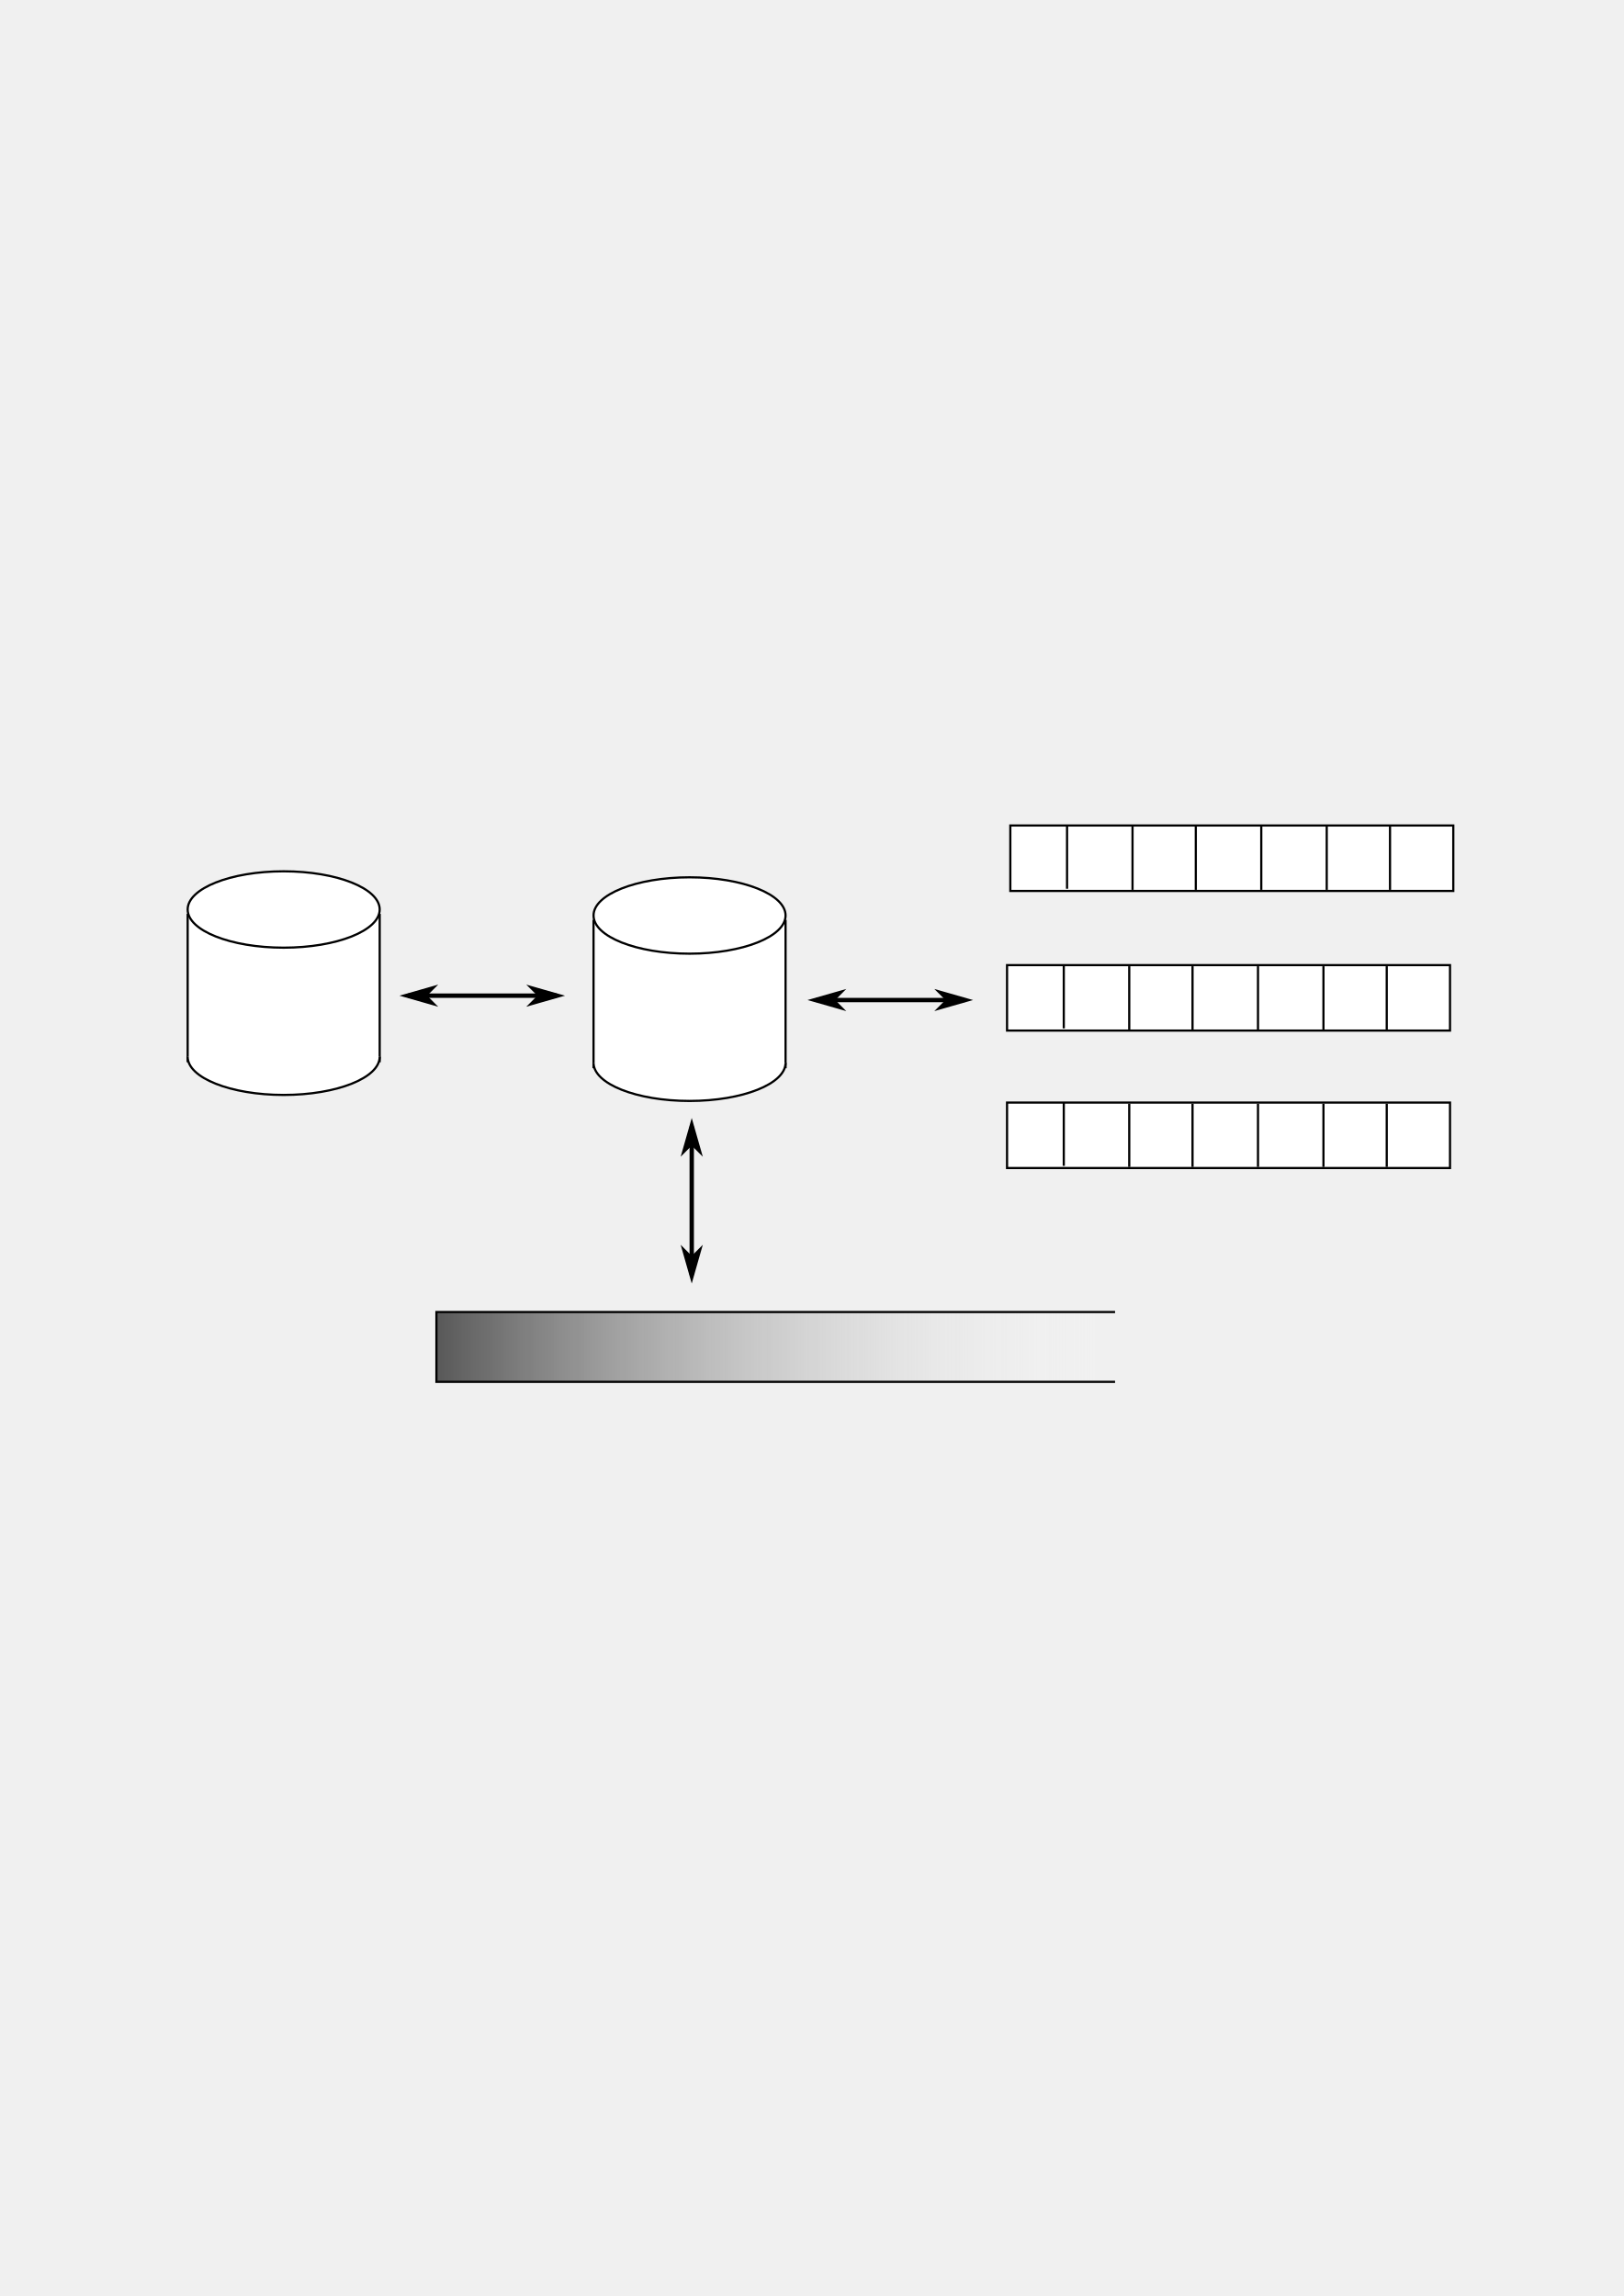
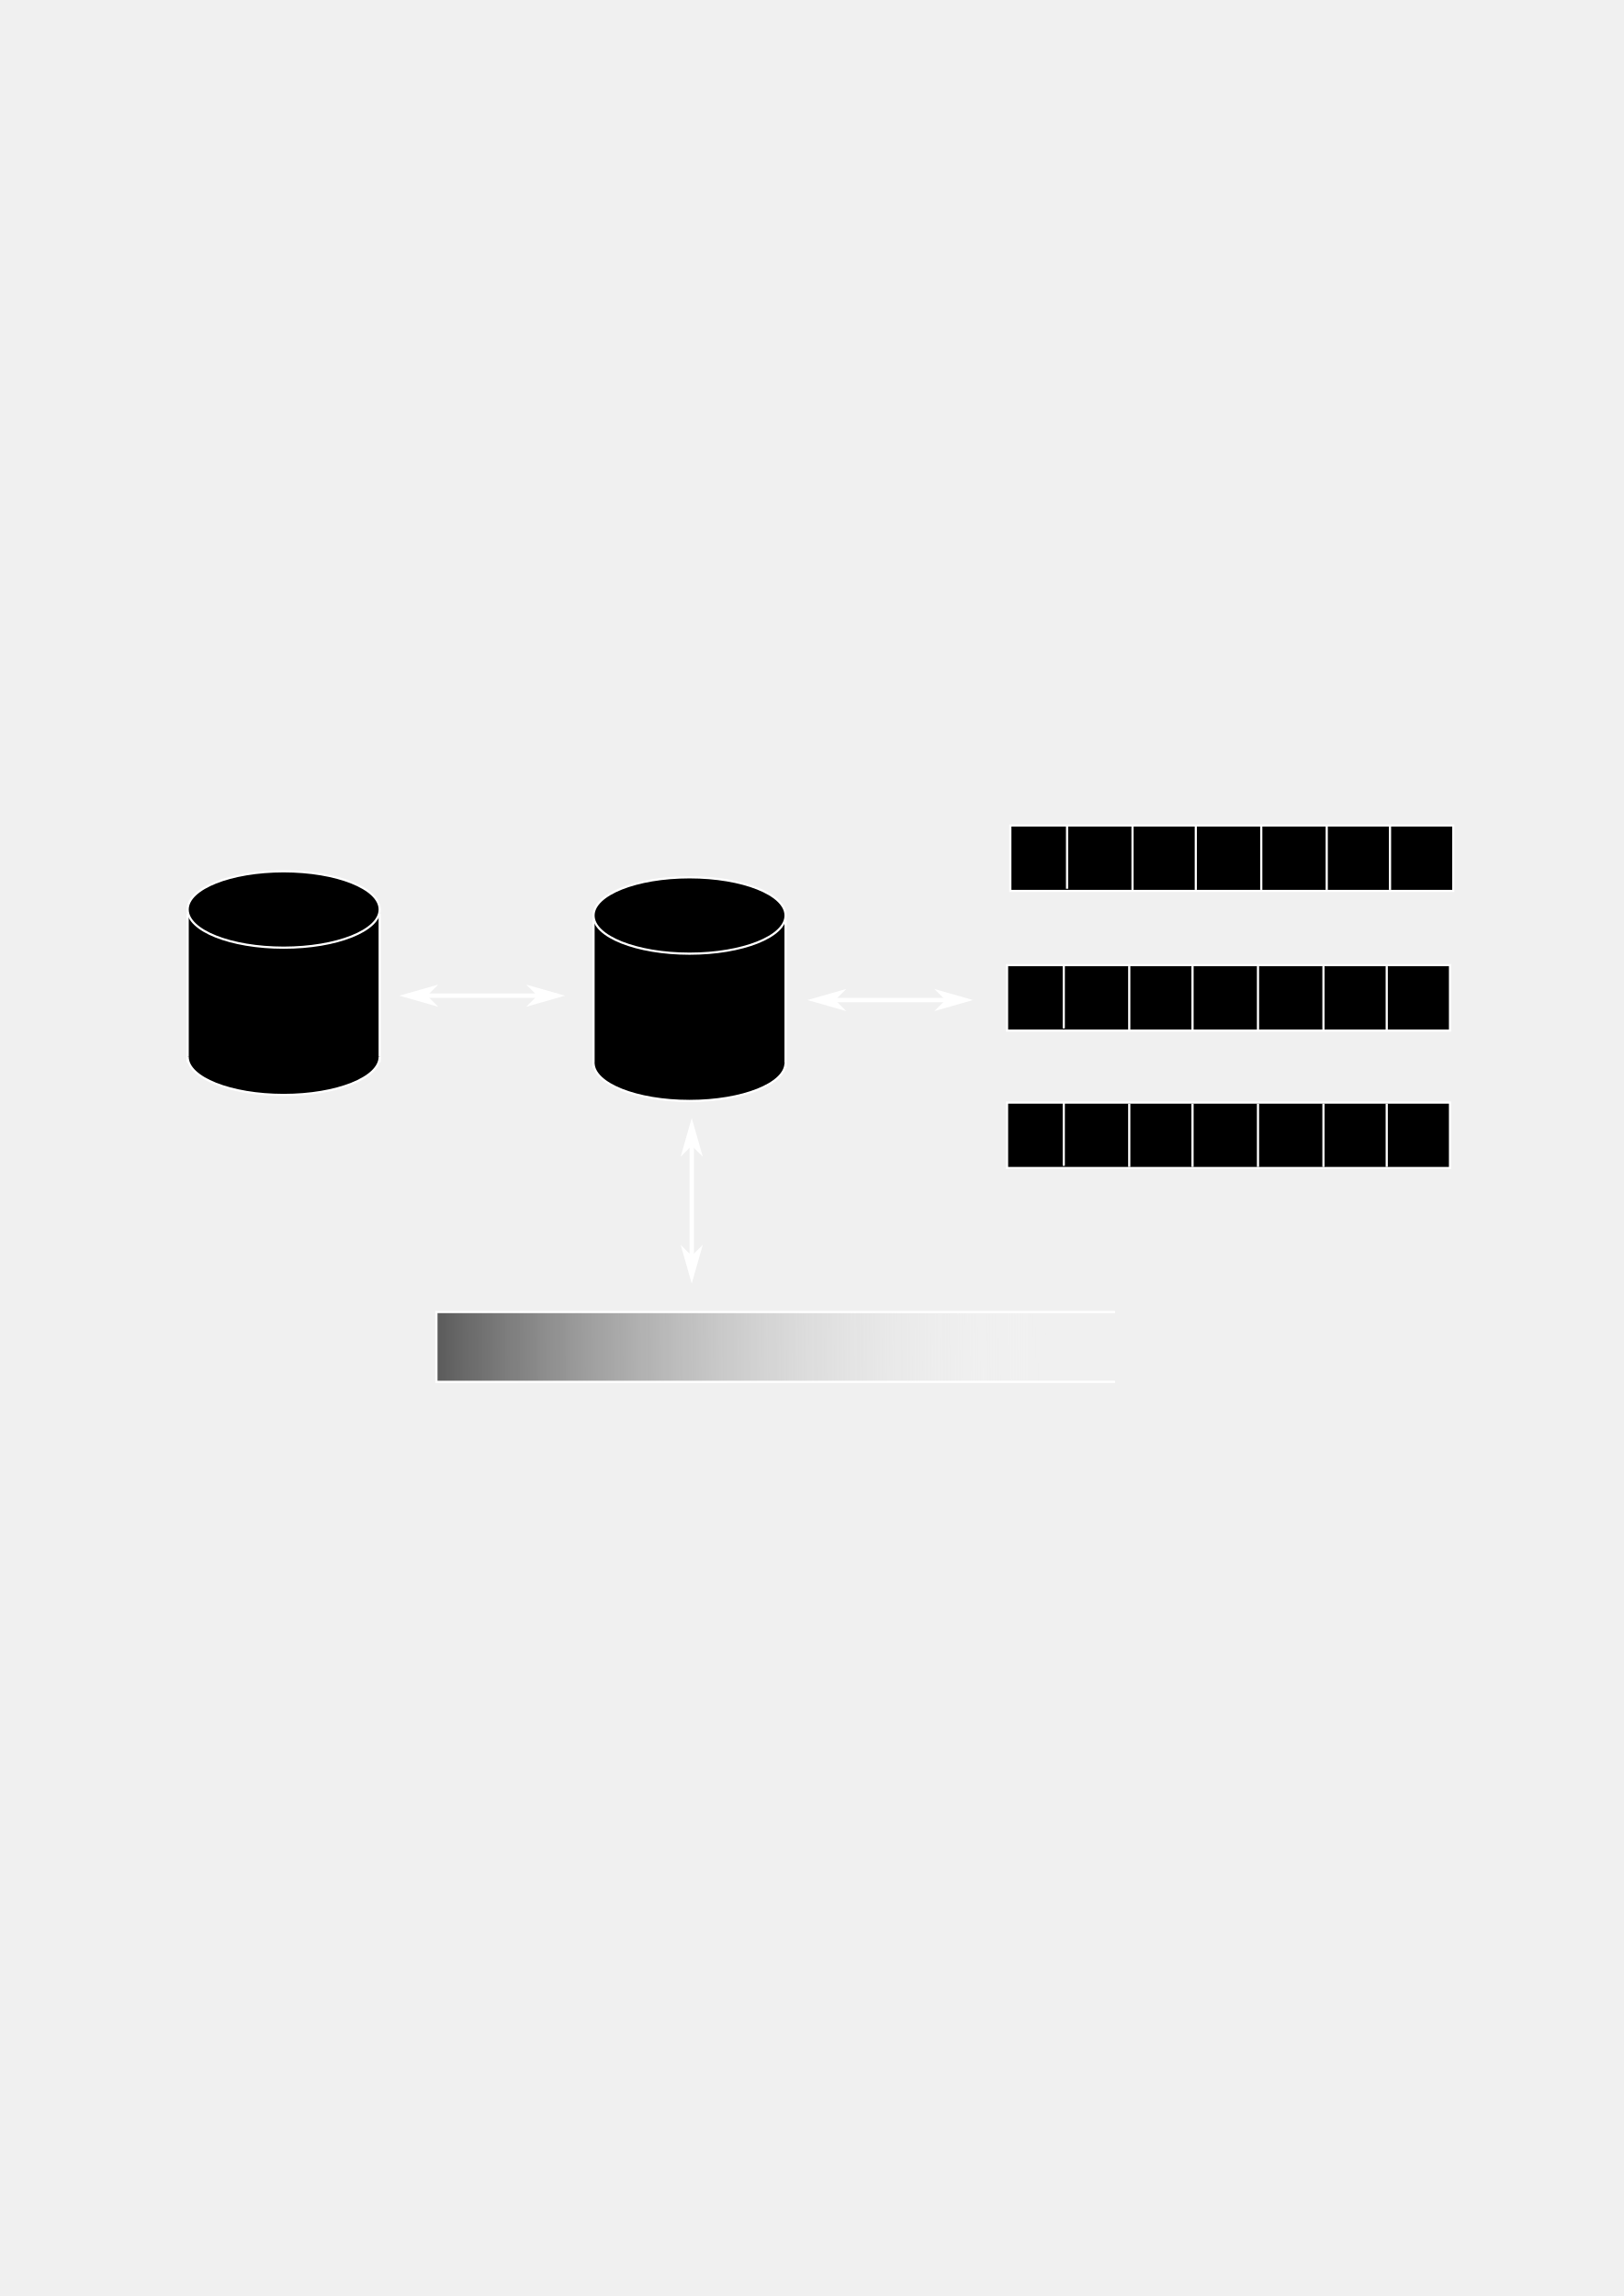
<svg xmlns="http://www.w3.org/2000/svg" xmlns:xlink="http://www.w3.org/1999/xlink" width="744.094" height="1052.362" id="svg2" version="1.1">
  <defs id="defs4">
-     <marker orient="auto" refY="0.0" refX="0.0" id="Arrow1Mend" style="overflow:visible;">
-       <path id="path4063" d="M 0.0,0.0 L 5.0,-5.0 L -12.5,0.0 L 5.0,5.0 L 0.0,0.0 z " style="fill-rule:evenodd;stroke:#000000;stroke-width:1.0pt;" transform="scale(0.4) rotate(180) translate(10,0)" />
+     <marker style="overflow:visible;" id="Arrow1Mend" refX="0.0" refY="0.0" orient="auto">
+       <path transform="scale(0.4) rotate(180) translate(10,0)" style="fill-rule:evenodd;stroke:#000000;stroke-width:1.0pt;" d="M 0.0,0.0 L 5.0,-5.0 L -12.5,0.0 L 5.0,5.0 L 0.0,0.0 z " id="path4063" />
    </marker>
-     <marker orient="auto" refY="0.0" refX="0.0" id="Arrow1Mstart" style="overflow:visible">
-       <path id="path4060" d="M 0.0,0.0 L 5.0,-5.0 L -12.5,0.0 L 5.0,5.0 L 0.0,0.0 z " style="fill-rule:evenodd;stroke:#000000;stroke-width:1.0pt" transform="scale(0.4) translate(10,0)" />
+     <marker style="overflow:visible" id="Arrow1Mstart" refX="0.0" refY="0.0" orient="auto">
+       <path transform="scale(0.4) translate(10,0)" style="fill-rule:evenodd;stroke:#000000;stroke-width:1.0pt" d="M 0.0,0.0 L 5.0,-5.0 L -12.5,0.0 L 5.0,5.0 L 0.0,0.0 z " id="path4060" />
    </marker>
    <linearGradient id="linearGradient3918">
-       <stop style="stop-color:#4c4c4c;stop-opacity:1;" offset="0" id="stop3920" />
-       <stop style="stop-color:#ffffff;stop-opacity:0;" offset="1" id="stop3922" />
+       <stop id="stop3920" offset="0" style="stop-color:#4c4c4c;stop-opacity:1;" />
+       <stop id="stop3922" offset="1" style="stop-color:#ffffff;stop-opacity:0;" />
    </linearGradient>
-     <linearGradient xlink:href="#linearGradient3918" id="linearGradient3924" x1="292" y1="642.362" x2="617" y2="642.362" gradientUnits="userSpaceOnUse" gradientTransform="translate(-104,-26)" />
-     <marker orient="auto" refY="0" refX="0" id="Arrow1Mstart-4" style="overflow:visible">
-       <path id="path4060-4" d="M 0,0 5,-5 -12.5,0 5,5 0,0 z" style="fill-rule:evenodd;stroke:#000000;stroke-width:1pt" transform="matrix(0.4,0,0,0.4,4,0)" />
+     <linearGradient gradientTransform="translate(-104,-26)" gradientUnits="userSpaceOnUse" y2="642.362" x2="617" y1="642.362" x1="292" id="linearGradient3924" xlink:href="#linearGradient3918" />
+     <marker style="overflow:visible" id="Arrow1Mstart-4" refX="0" refY="0" orient="auto">
+       <path transform="matrix(0.4,0,0,0.4,4,0)" style="fill-rule:evenodd;stroke:#000000;stroke-width:1pt" d="M 0,0 5,-5 -12.5,0 5,5 0,0 z" id="path4060-4" />
    </marker>
-     <marker orient="auto" refY="0" refX="0" id="Arrow1Mend-7" style="overflow:visible">
-       <path id="path4063-5" d="M 0,0 5,-5 -12.5,0 5,5 0,0 z" style="fill-rule:evenodd;stroke:#000000;stroke-width:1pt" transform="matrix(-0.4,0,0,-0.4,-4,0)" />
+     <marker style="overflow:visible" id="Arrow1Mend-7" refX="0" refY="0" orient="auto">
+       <path transform="matrix(-0.4,0,0,-0.4,-4,0)" style="fill-rule:evenodd;stroke:#000000;stroke-width:1pt" d="M 0,0 5,-5 -12.5,0 5,5 0,0 z" id="path4063-5" />
    </marker>
-     <marker orient="auto" refY="0" refX="0" id="Arrow1Mstart-40" style="overflow:visible">
-       <path id="path4060-1" d="M 0,0 5,-5 -12.5,0 5,5 0,0 z" style="fill-rule:evenodd;stroke:#000000;stroke-width:1pt" transform="matrix(0.4,0,0,0.4,4,0)" />
+     <marker style="overflow:visible" id="Arrow1Mstart-40" refX="0" refY="0" orient="auto">
+       <path transform="matrix(0.4,0,0,0.4,4,0)" style="fill-rule:evenodd;stroke:#000000;stroke-width:1pt" d="M 0,0 5,-5 -12.5,0 5,5 0,0 z" id="path4060-1" />
    </marker>
-     <marker orient="auto" refY="0" refX="0" id="Arrow1Mend-8" style="overflow:visible">
-       <path id="path4063-51" d="M 0,0 5,-5 -12.5,0 5,5 0,0 z" style="fill-rule:evenodd;stroke:#000000;stroke-width:1pt" transform="matrix(-0.4,0,0,-0.4,-4,0)" />
+     <marker style="overflow:visible" id="Arrow1Mend-8" refX="0" refY="0" orient="auto">
+       <path transform="matrix(-0.4,0,0,-0.4,-4,0)" style="fill-rule:evenodd;stroke:#000000;stroke-width:1pt" d="M 0,0 5,-5 -12.5,0 5,5 0,0 z" id="path4063-51" />
    </marker>
+     <marker style="overflow:visible" id="Arrow1Mstartt" refX="0.0" refY="0.0" orient="auto">
+       <path transform="scale(0.4) translate(10,0)" style="stroke:#ffffff;stroke-width:1.0pt;fill:#ffffff;fill-rule:evenodd" d="M 0.0,0.0 L 5.0,-5.0 L -12.5,0.0 L 5.0,5.0 L 0.0,0.0 z " id="path4788" />
+     </marker>
+     <marker style="overflow:visible;" id="Arrow1Mends" refX="0.0" refY="0.0" orient="auto">
+       <path transform="scale(0.4) rotate(180) translate(10,0)" style="stroke:#ffffff;stroke-width:1.0pt;fill:#ffffff;fill-rule:evenodd" d="M 0.0,0.0 L 5.0,-5.0 L -12.5,0.0 L 5.0,5.0 L 0.0,0.0 z " id="path4791" />
+     </marker>
+     <marker style="overflow:visible" id="Arrow1Mstartb" refX="0.0" refY="0.0" orient="auto">
+       <path transform="scale(0.4) translate(10,0)" style="stroke:#ffffff;stroke-width:1.0pt;fill:#ffffff;fill-rule:evenodd" d="M 0.0,0.0 L 5.0,-5.0 L -12.5,0.0 L 5.0,5.0 L 0.0,0.0 z " id="path4794" />
+     </marker>
+     <marker style="overflow:visible;" id="Arrow1MendB" refX="0.0" refY="0.0" orient="auto">
+       <path transform="scale(0.4) rotate(180) translate(10,0)" style="stroke:#ffffff;stroke-width:1.0pt;fill:#ffffff;fill-rule:evenodd" d="M 0.0,0.0 L 5.0,-5.0 L -12.5,0.0 L 5.0,5.0 L 0.0,0.0 z " id="path4797" />
+     </marker>
+     <marker style="overflow:visible" id="Arrow1MstartP" refX="0.0" refY="0.0" orient="auto">
+       <path transform="scale(0.4) translate(10,0)" style="stroke:#ffffff;stroke-width:1.0pt;fill:#ffffff;fill-rule:evenodd" d="M 0.0,0.0 L 5.0,-5.0 L -12.5,0.0 L 5.0,5.0 L 0.0,0.0 z " id="path4800" />
+     </marker>
+     <marker style="overflow:visible;" id="Arrow1MendX" refX="0.0" refY="0.0" orient="auto">
+       <path transform="scale(0.4) rotate(180) translate(10,0)" style="stroke:#ffffff;stroke-width:1.0pt;fill:#ffffff;fill-rule:evenodd" d="M 0.0,0.0 L 5.0,-5.0 L -12.5,0.0 L 5.0,5.0 L 0.0,0.0 z " id="path4803" />
+     </marker>
+     <linearGradient xlink:href="#linearGradient3918" id="linearGradient4973" gradientUnits="userSpaceOnUse" gradientTransform="translate(-104,-26)" x1="291" y1="643.362" x2="585" y2="641.362" />
  </defs>
  <g id="layer1">
-     <g id="g3776" transform="translate(-64,-6)">
-       <rect ry="0" y="425.362" x="150" height="67" width="88" id="rect2987" style="fill:#ffffff;stroke:#000000;stroke-width:1;stroke-miterlimit:4;stroke-dasharray:none;stroke-dashoffset:0" />
-       <path transform="translate(-1,9)" d="m 239,413.862 a 44,17.5 0 1 1 -88,0 44,17.5 0 1 1 88,0 z" id="path2985" style="fill:#ffffff;stroke:#000000;stroke-width:1;stroke-miterlimit:4;stroke-dasharray:none;stroke-dashoffset:0" />
-       <path id="path2985-4" d="m 238,490.362 c 0,9.665 -19.699,17.5 -44,17.5 -24.301,0 -44,-7.835 -44,-17.5 l 0,0" style="fill:#ffffff;stroke:#000000;stroke-width:1;stroke-miterlimit:4;stroke-dashoffset:0" />
+     <g style="stroke:#ffffff;fill:#000000" transform="translate(-64,-6)" id="g3776">
+       <rect style="fill:#000000;stroke:#ffffff;stroke-width:1;stroke-miterlimit:4;stroke-dasharray:none;stroke-dashoffset:0" id="rect2987" width="88" height="67" x="150" y="425.362" ry="0" />
+       <path style="fill:#000000;stroke:#ffffff;stroke-width:1;stroke-miterlimit:4;stroke-dasharray:none;stroke-dashoffset:0" id="path2985" d="m 239,413.862 c 0,9.665 -19.699,17.5 -44,17.5 -24.301,0 -44,-7.835 -44,-17.5 0,-9.665 19.699,-17.5 44,-17.5 24.301,0 44,7.835 44,17.5 z" transform="translate(-1,9)" />
+       <path style="fill:#000000;stroke:#ffffff;stroke-width:1;stroke-miterlimit:4;stroke-dashoffset:0" d="m 238,490.362 c 0,9.665 -19.699,17.5 -44,17.5 -24.301,0 -44,-7.835 -44,-17.5 l 0,0" id="path2985-4" />
    </g>
-     <flowRoot xml:space="preserve" id="flowRoot3781" style="font-size:20px;font-style:normal;font-variant:normal;font-weight:normal;font-stretch:normal;text-align:center;line-height:125%;letter-spacing:0px;word-spacing:0px;writing-mode:lr-tb;text-anchor:middle;fill:#000000;fill-opacity:1;stroke:none;font-family:Arial;-inkscape-font-specification:Arial" transform="translate(51,-143)">
+     <flowRoot transform="translate(51,-143)" style="font-size:20px;font-style:normal;font-variant:normal;font-weight:normal;font-stretch:normal;text-align:center;line-height:125%;letter-spacing:0px;word-spacing:0px;writing-mode:lr-tb;text-anchor:middle;fill:#ffffff;fill-opacity:1;stroke:none;font-family:Arial;-inkscape-font-specification:Arial" id="flowRoot3781" xml:space="preserve">
      <flowRegion id="flowRegion3783">
-         <rect id="rect3785" width="55" height="54" x="50" y="583.362" style="font-size:20px;font-style:normal;font-variant:normal;font-weight:normal;font-stretch:normal;text-align:center;line-height:125%;writing-mode:lr-tb;text-anchor:middle;font-family:Arial;-inkscape-font-specification:Arial" />
+         <rect style="font-size:20px;font-style:normal;font-variant:normal;font-weight:normal;font-stretch:normal;text-align:center;line-height:125%;writing-mode:lr-tb;text-anchor:middle;font-family:Arial;-inkscape-font-specification:Arial;stroke:none;fill:#ffffff" y="583.362" x="50" height="54" width="55" id="rect3785" />
      </flowRegion>
      <flowPara id="flowPara3787">Facts</flowPara>
      <flowPara id="flowPara4748">base</flowPara>
    </flowRoot>
-     <g id="g3846" transform="translate(98,-12)">
-       <rect y="390.362" x="365" height="30" width="203" id="rect3789" style="fill:#ffffff;stroke:#000000;stroke-width:1;stroke-miterlimit:4;stroke-dasharray:none;stroke-dashoffset:0" />
-       <path id="path3791" d="m 391,390.362 0,29 0,0 0,0" style="fill:none;stroke:#000000;stroke-width:1px;stroke-linecap:butt;stroke-linejoin:miter;stroke-opacity:1" />
-       <path id="path3791-3" d="m 421,390.862 0,29 0,0 0,0" style="fill:none;stroke:#000000;stroke-width:1px;stroke-linecap:butt;stroke-linejoin:miter;stroke-opacity:1" />
-       <path id="path3791-7" d="m 450,390.862 0,29 0,0 0,0" style="fill:none;stroke:#000000;stroke-width:1px;stroke-linecap:butt;stroke-linejoin:miter;stroke-opacity:1" />
-       <path id="path3791-4" d="m 480,390.862 0,29 0,0 0,0" style="fill:none;stroke:#000000;stroke-width:1px;stroke-linecap:butt;stroke-linejoin:miter;stroke-opacity:1" />
-       <path id="path3791-9" d="m 510,390.862 0,29 0,0 0,0" style="fill:none;stroke:#000000;stroke-width:1px;stroke-linecap:butt;stroke-linejoin:miter;stroke-opacity:1" />
-       <path id="path3791-2" d="m 539,390.862 0,29 0,0 0,0" style="fill:none;stroke:#000000;stroke-width:1px;stroke-linecap:butt;stroke-linejoin:miter;stroke-opacity:1" />
+     <g style="stroke:#ffffff;fill:#000000" transform="translate(98,-12)" id="g3846">
+       <rect style="fill:#000000;stroke:#ffffff;stroke-width:1;stroke-miterlimit:4;stroke-dasharray:none;stroke-dashoffset:0" id="rect3789" width="203" height="30" x="365" y="390.362" />
+       <path style="fill:#000000;stroke:#ffffff;stroke-width:1px;stroke-linecap:butt;stroke-linejoin:miter;stroke-opacity:1" d="m 391,390.362 0,29 0,0 0,0" id="path3791" />
+       <path style="fill:#000000;stroke:#ffffff;stroke-width:1px;stroke-linecap:butt;stroke-linejoin:miter;stroke-opacity:1" d="m 421,390.862 0,29 0,0 0,0" id="path3791-3" />
+       <path style="fill:#000000;stroke:#ffffff;stroke-width:1px;stroke-linecap:butt;stroke-linejoin:miter;stroke-opacity:1" d="m 450,390.862 0,29 0,0 0,0" id="path3791-7" />
+       <path style="fill:#000000;stroke:#ffffff;stroke-width:1px;stroke-linecap:butt;stroke-linejoin:miter;stroke-opacity:1" d="m 480,390.862 0,29 0,0 0,0" id="path3791-4" />
+       <path style="fill:#000000;stroke:#ffffff;stroke-width:1px;stroke-linecap:butt;stroke-linejoin:miter;stroke-opacity:1" d="m 510,390.862 0,29 0,0 0,0" id="path3791-9" />
+       <path style="fill:#000000;stroke:#ffffff;stroke-width:1px;stroke-linecap:butt;stroke-linejoin:miter;stroke-opacity:1" d="m 539,390.862 0,29 0,0 0,0" id="path3791-2" />
    </g>
-     <g id="g3846-7" transform="translate(96.5,52)">
-       <rect y="390.362" x="365" height="30" width="203" id="rect3789-6" style="fill:#ffffff;stroke:#000000;stroke-width:1;stroke-miterlimit:4;stroke-dasharray:none;stroke-dashoffset:0" />
-       <path id="path3791-90" d="m 391,390.362 0,29 0,0 0,0" style="fill:none;stroke:#000000;stroke-width:1px;stroke-linecap:butt;stroke-linejoin:miter;stroke-opacity:1" />
-       <path id="path3791-3-0" d="m 421,390.862 0,29 0,0 0,0" style="fill:none;stroke:#000000;stroke-width:1px;stroke-linecap:butt;stroke-linejoin:miter;stroke-opacity:1" />
-       <path id="path3791-7-5" d="m 450,390.862 0,29 0,0 0,0" style="fill:none;stroke:#000000;stroke-width:1px;stroke-linecap:butt;stroke-linejoin:miter;stroke-opacity:1" />
-       <path id="path3791-4-6" d="m 480,390.862 0,29 0,0 0,0" style="fill:none;stroke:#000000;stroke-width:1px;stroke-linecap:butt;stroke-linejoin:miter;stroke-opacity:1" />
-       <path id="path3791-9-1" d="m 510,390.862 0,29 0,0 0,0" style="fill:none;stroke:#000000;stroke-width:1px;stroke-linecap:butt;stroke-linejoin:miter;stroke-opacity:1" />
-       <path id="path3791-2-8" d="m 539,390.862 0,29 0,0 0,0" style="fill:none;stroke:#000000;stroke-width:1px;stroke-linecap:butt;stroke-linejoin:miter;stroke-opacity:1" />
+     <g style="stroke:#ffffff;fill:#000000" transform="translate(96.5,52)" id="g3846-7">
+       <rect style="fill:#000000;stroke:#ffffff;stroke-width:1;stroke-miterlimit:4;stroke-dasharray:none;stroke-dashoffset:0" id="rect3789-6" width="203" height="30" x="365" y="390.362" />
+       <path style="fill:#000000;stroke:#ffffff;stroke-width:1px;stroke-linecap:butt;stroke-linejoin:miter;stroke-opacity:1" d="m 391,390.362 0,29 0,0 0,0" id="path3791-90" />
+       <path style="fill:#000000;stroke:#ffffff;stroke-width:1px;stroke-linecap:butt;stroke-linejoin:miter;stroke-opacity:1" d="m 421,390.862 0,29 0,0 0,0" id="path3791-3-0" />
+       <path style="fill:#000000;stroke:#ffffff;stroke-width:1px;stroke-linecap:butt;stroke-linejoin:miter;stroke-opacity:1" d="m 450,390.862 0,29 0,0 0,0" id="path3791-7-5" />
+       <path style="fill:#000000;stroke:#ffffff;stroke-width:1px;stroke-linecap:butt;stroke-linejoin:miter;stroke-opacity:1" d="m 480,390.862 0,29 0,0 0,0" id="path3791-4-6" />
+       <path style="fill:#000000;stroke:#ffffff;stroke-width:1px;stroke-linecap:butt;stroke-linejoin:miter;stroke-opacity:1" d="m 510,390.862 0,29 0,0 0,0" id="path3791-9-1" />
+       <path style="fill:#000000;stroke:#ffffff;stroke-width:1px;stroke-linecap:butt;stroke-linejoin:miter;stroke-opacity:1" d="m 539,390.862 0,29 0,0 0,0" id="path3791-2-8" />
    </g>
-     <g id="g3846-8" transform="translate(96.5,115)">
-       <rect y="390.362" x="365" height="30" width="203" id="rect3789-62" style="fill:#ffffff;stroke:#000000;stroke-width:1;stroke-miterlimit:4;stroke-dasharray:none;stroke-dashoffset:0" />
-       <path id="path3791-72" d="m 391,390.362 0,29 0,0 0,0" style="fill:none;stroke:#000000;stroke-width:1px;stroke-linecap:butt;stroke-linejoin:miter;stroke-opacity:1" />
-       <path id="path3791-3-08" d="m 421,390.862 0,29 0,0 0,0" style="fill:none;stroke:#000000;stroke-width:1px;stroke-linecap:butt;stroke-linejoin:miter;stroke-opacity:1" />
-       <path id="path3791-7-6" d="m 450,390.862 0,29 0,0 0,0" style="fill:none;stroke:#000000;stroke-width:1px;stroke-linecap:butt;stroke-linejoin:miter;stroke-opacity:1" />
-       <path id="path3791-4-3" d="m 480,390.862 0,29 0,0 0,0" style="fill:none;stroke:#000000;stroke-width:1px;stroke-linecap:butt;stroke-linejoin:miter;stroke-opacity:1" />
-       <path id="path3791-9-6" d="m 510,390.862 0,29 0,0 0,0" style="fill:none;stroke:#000000;stroke-width:1px;stroke-linecap:butt;stroke-linejoin:miter;stroke-opacity:1" />
-       <path id="path3791-2-2" d="m 539,390.862 0,29 0,0 0,0" style="fill:none;stroke:#000000;stroke-width:1px;stroke-linecap:butt;stroke-linejoin:miter;stroke-opacity:1" />
+     <g style="stroke:#ffffff;fill:#000000" transform="translate(96.5,115)" id="g3846-8">
+       <rect style="fill:#000000;stroke:#ffffff;stroke-width:1;stroke-miterlimit:4;stroke-dasharray:none;stroke-dashoffset:0" id="rect3789-62" width="203" height="30" x="365" y="390.362" />
+       <path style="fill:#000000;stroke:#ffffff;stroke-width:1px;stroke-linecap:butt;stroke-linejoin:miter;stroke-opacity:1" d="m 391,390.362 0,29 0,0 0,0" id="path3791-72" />
+       <path style="fill:#000000;stroke:#ffffff;stroke-width:1px;stroke-linecap:butt;stroke-linejoin:miter;stroke-opacity:1" d="m 421,390.862 0,29 0,0 0,0" id="path3791-3-08" />
+       <path style="fill:#000000;stroke:#ffffff;stroke-width:1px;stroke-linecap:butt;stroke-linejoin:miter;stroke-opacity:1" d="m 450,390.862 0,29 0,0 0,0" id="path3791-7-6" />
+       <path style="fill:#000000;stroke:#ffffff;stroke-width:1px;stroke-linecap:butt;stroke-linejoin:miter;stroke-opacity:1" d="m 480,390.862 0,29 0,0 0,0" id="path3791-4-3" />
+       <path style="fill:#000000;stroke:#ffffff;stroke-width:1px;stroke-linecap:butt;stroke-linejoin:miter;stroke-opacity:1" d="m 510,390.862 0,29 0,0 0,0" id="path3791-9-6" />
+       <path style="fill:#000000;stroke:#ffffff;stroke-width:1px;stroke-linecap:butt;stroke-linejoin:miter;stroke-opacity:1" d="m 539,390.862 0,29 0,0 0,0" id="path3791-2-2" />
    </g>
-     <path style="fill:url(#linearGradient3924);fill-opacity:1;stroke:#000000;stroke-width:1;stroke-miterlimit:4;stroke-dashoffset:0" d="m 511,633.362 -311,0 0,-32 311,0" id="rect3915" />
-     <flowRoot xml:space="preserve" id="flowRoot3926" style="font-size:20px;font-style:normal;font-variant:normal;font-weight:normal;font-stretch:normal;text-align:center;line-height:125%;letter-spacing:0px;word-spacing:0px;writing-mode:lr-tb;text-anchor:middle;fill:#000000;fill-opacity:1;stroke:none;font-family:Arial;-inkscape-font-specification:Arial" transform="translate(-101,-70)">
+     <path id="rect3915" d="m 511,633.362 -311,0 0,-32 311,0" style="fill:url(#linearGradient4973);fill-opacity:1;stroke:#ffffff;stroke-width:1;stroke-miterlimit:4;stroke-dashoffset:0" />
+     <flowRoot transform="translate(-101,-70)" style="font-size:20px;font-style:normal;font-variant:normal;font-weight:normal;font-stretch:normal;text-align:center;line-height:125%;letter-spacing:0px;word-spacing:0px;writing-mode:lr-tb;text-anchor:middle;fill:#ffffff;fill-opacity:1;stroke:none;font-family:Arial;-inkscape-font-specification:Arial" id="flowRoot3926" xml:space="preserve">
      <flowRegion id="flowRegion3928">
-         <rect id="rect3930" width="432" height="61" x="249" y="712.362" style="font-size:20px;font-style:normal;font-variant:normal;font-weight:normal;font-stretch:normal;text-align:center;line-height:125%;writing-mode:lr-tb;text-anchor:middle;font-family:Arial;-inkscape-font-specification:Arial" />
+         <rect style="font-size:20px;font-style:normal;font-variant:normal;font-weight:normal;font-stretch:normal;text-align:center;line-height:125%;writing-mode:lr-tb;text-anchor:middle;fill:#ffffff;stroke:none;font-family:Arial;-inkscape-font-specification:Arial" y="712.362" x="249" height="61" width="432" id="rect3930" />
      </flowRegion>
      <flowPara id="flowPara4740">Working Memory</flowPara>
-       <flowPara id="flowPara4744">with forgetting mechanism at the tail</flowPara>
+       <flowPara id="flowPara4744">with forgetting mechanism toward tail</flowPara>
    </flowRoot>
-     <flowRoot xml:space="preserve" id="flowRoot3926-5" style="font-size:20px;font-style:normal;font-variant:normal;font-weight:normal;font-stretch:normal;text-align:center;line-height:125%;letter-spacing:0px;word-spacing:0px;writing-mode:lr-tb;text-anchor:middle;fill:#000000;fill-opacity:1;stroke:none;font-family:Arial;-inkscape-font-specification:Arial" transform="translate(57.15625,-366.5281)">
+     <flowRoot transform="translate(57.15625,-366.5281)" style="font-size:20px;font-style:normal;font-variant:normal;font-weight:normal;font-stretch:normal;text-align:center;line-height:125%;letter-spacing:0px;word-spacing:0px;writing-mode:lr-tb;text-anchor:middle;fill:#ffffff;fill-opacity:1;stroke:none;font-family:Arial;-inkscape-font-specification:Arial" id="flowRoot3926-5" xml:space="preserve">
      <flowRegion id="flowRegion3928-0">
-         <rect id="rect3930-3" width="370" height="41" x="249" y="712.362" style="font-size:20px;font-style:normal;font-variant:normal;font-weight:normal;font-stretch:normal;text-align:center;line-height:125%;writing-mode:lr-tb;text-anchor:middle;font-family:Arial;-inkscape-font-specification:Arial" />
+         <rect style="font-size:20px;font-style:normal;font-variant:normal;font-weight:normal;font-stretch:normal;text-align:center;line-height:125%;writing-mode:lr-tb;text-anchor:middle;font-family:Arial;-inkscape-font-specification:Arial;stroke:none;fill:#ffffff" y="712.362" x="249" height="41" width="370" id="rect3930-3" />
      </flowRegion>
      <flowPara id="flowPara3932-1">tape 1</flowPara>
    </flowRoot>
-     <flowRoot xml:space="preserve" id="flowRoot3926-5-6" style="font-size:20px;font-style:normal;font-variant:normal;font-weight:normal;font-stretch:normal;text-align:center;line-height:125%;letter-spacing:0px;word-spacing:0px;writing-mode:lr-tb;text-anchor:middle;fill:#000000;fill-opacity:1;stroke:none;font-family:Arial;-inkscape-font-specification:Arial" transform="translate(57.61523,-301.7429)">
+     <flowRoot transform="translate(57.61523,-301.7429)" style="font-size:20px;font-style:normal;font-variant:normal;font-weight:normal;font-stretch:normal;text-align:center;line-height:125%;letter-spacing:0px;word-spacing:0px;writing-mode:lr-tb;text-anchor:middle;fill:#ffffff;fill-opacity:1;stroke:none;font-family:Arial;-inkscape-font-specification:Arial" id="flowRoot3926-5-6" xml:space="preserve">
      <flowRegion id="flowRegion3928-0-7">
-         <rect id="rect3930-3-6" width="370" height="41" x="249" y="712.362" style="font-size:20px;font-style:normal;font-variant:normal;font-weight:normal;font-stretch:normal;text-align:center;line-height:125%;writing-mode:lr-tb;text-anchor:middle;font-family:Arial;-inkscape-font-specification:Arial" />
+         <rect style="font-size:20px;font-style:normal;font-variant:normal;font-weight:normal;font-stretch:normal;text-align:center;line-height:125%;writing-mode:lr-tb;text-anchor:middle;font-family:Arial;-inkscape-font-specification:Arial;stroke:none;fill:#ffffff" y="712.362" x="249" height="41" width="370" id="rect3930-3-6" />
      </flowRegion>
      <flowPara id="flowPara3932-1-3">tape 2</flowPara>
    </flowRoot>
-     <flowRoot xml:space="preserve" id="flowRoot3926-5-1" style="font-size:20px;font-style:normal;font-variant:normal;font-weight:normal;font-stretch:normal;text-align:center;line-height:125%;letter-spacing:0px;word-spacing:0px;writing-mode:lr-tb;text-anchor:middle;fill:#000000;fill-opacity:1;stroke:none;font-family:Arial;-inkscape-font-specification:Arial" transform="translate(56.61523,-238.7429)">
+     <flowRoot transform="translate(56.61523,-238.7429)" style="font-size:20px;font-style:normal;font-variant:normal;font-weight:normal;font-stretch:normal;text-align:center;line-height:125%;letter-spacing:0px;word-spacing:0px;writing-mode:lr-tb;text-anchor:middle;fill:#ffffff;fill-opacity:1;stroke:none;font-family:Arial;-inkscape-font-specification:Arial" id="flowRoot3926-5-1" xml:space="preserve">
      <flowRegion id="flowRegion3928-0-5">
-         <rect id="rect3930-3-68" width="370" height="41" x="249" y="712.362" style="font-size:20px;font-style:normal;font-variant:normal;font-weight:normal;font-stretch:normal;text-align:center;line-height:125%;writing-mode:lr-tb;text-anchor:middle;font-family:Arial;-inkscape-font-specification:Arial" />
+         <rect style="font-size:20px;font-style:normal;font-variant:normal;font-weight:normal;font-stretch:normal;text-align:center;line-height:125%;writing-mode:lr-tb;text-anchor:middle;fill:#ffffff;stroke:none;font-family:Arial;-inkscape-font-specification:Arial" y="712.362" x="249" height="41" width="370" id="rect3930-3-68" />
      </flowRegion>
      <flowPara id="flowPara3932-1-35">tape 3</flowPara>
    </flowRoot>
-     <g transform="translate(122,-3.249999)" id="g3776-1">
-       <rect ry="0" y="425.362" x="150" height="67" width="88" id="rect2987-6" style="fill:#ffffff;stroke:#000000;stroke-width:1;stroke-miterlimit:4;stroke-dasharray:none;stroke-dashoffset:0" />
-       <path transform="translate(-1,9)" d="m 239,413.862 c 0,9.665 -19.699,17.5 -44,17.5 -24.301,0 -44,-7.835 -44,-17.5 0,-9.665 19.699,-17.5 44,-17.5 24.301,0 44,7.835 44,17.5 z" id="path2985-0" style="fill:#ffffff;stroke:#000000;stroke-width:1;stroke-miterlimit:4;stroke-dasharray:none;stroke-dashoffset:0" />
-       <path id="path2985-4-7" d="m 238,490.362 c 0,9.665 -19.699,17.5 -44,17.5 -24.301,0 -44,-7.835 -44,-17.5 l 0,0" style="fill:#ffffff;stroke:#000000;stroke-width:1;stroke-miterlimit:4;stroke-dashoffset:0" />
+     <g style="stroke:#ffffff;fill:#000000" id="g3776-1" transform="translate(122,-3.249999)">
+       <rect style="fill:#000000;stroke:#ffffff;stroke-width:1;stroke-miterlimit:4;stroke-dasharray:none;stroke-dashoffset:0" id="rect2987-6" width="88" height="67" x="150" y="425.362" ry="0" />
+       <path style="fill:#000000;stroke:#ffffff;stroke-width:1;stroke-miterlimit:4;stroke-dasharray:none;stroke-dashoffset:0" id="path2985-0" d="m 239,413.862 c 0,9.665 -19.699,17.5 -44,17.5 -24.301,0 -44,-7.835 -44,-17.5 0,-9.665 19.699,-17.5 44,-17.5 24.301,0 44,7.835 44,17.5 z" transform="translate(-1,9)" />
+       <path style="fill:#000000;stroke:#ffffff;stroke-width:1;stroke-miterlimit:4;stroke-dashoffset:0" d="m 238,490.362 c 0,9.665 -19.699,17.5 -44,17.5 -24.301,0 -44,-7.835 -44,-17.5 l 0,0" id="path2985-4-7" />
    </g>
-     <flowRoot xml:space="preserve" id="flowRoot3781-7" style="font-size:20px;font-style:normal;font-variant:normal;font-weight:normal;font-stretch:normal;text-align:center;line-height:125%;letter-spacing:0px;word-spacing:0px;writing-mode:lr-tb;text-anchor:middle;fill:#000000;fill-opacity:1;stroke:none;font-family:Arial;-inkscape-font-specification:Arial" transform="translate(237,-140.25)">
+     <flowRoot transform="translate(237,-140.25)" style="font-size:20px;font-style:normal;font-variant:normal;font-weight:normal;font-stretch:normal;text-align:center;line-height:125%;letter-spacing:0px;word-spacing:0px;writing-mode:lr-tb;text-anchor:middle;fill:#ffffff;fill-opacity:1;stroke:none;font-family:Arial;-inkscape-font-specification:Arial" id="flowRoot3781-7" xml:space="preserve">
      <flowRegion id="flowRegion3783-0">
-         <rect id="rect3785-5" width="55" height="54" x="50" y="583.362" style="font-size:20px;font-style:normal;font-variant:normal;font-weight:normal;font-stretch:normal;text-align:center;line-height:125%;writing-mode:lr-tb;text-anchor:middle;font-family:Arial;-inkscape-font-specification:Arial" />
+         <rect style="font-size:20px;font-style:normal;font-variant:normal;font-weight:normal;font-stretch:normal;text-align:center;line-height:125%;writing-mode:lr-tb;text-anchor:middle;font-family:Arial;-inkscape-font-specification:Arial;stroke:none;fill:#ffffff" y="583.362" x="50" height="54" width="55" id="rect3785-5" />
      </flowRegion>
      <flowPara id="flowPara3787-5">Rules</flowPara>
      <flowPara id="flowPara4746">base</flowPara>
    </flowRoot>
-     <flowRoot xml:space="preserve" id="flowRoot4040" style="fill:black;stroke:none;stroke-opacity:1;stroke-width:1px;stroke-linejoin:miter;stroke-linecap:butt;fill-opacity:1;font-family:AR PL UKai HK;font-style:normal;font-weight:normal;font-size:20px;line-height:125%;letter-spacing:0px;word-spacing:0px;-inkscape-font-specification:AR PL UKai HK;font-stretch:normal;font-variant:normal;text-anchor:middle;text-align:center;writing-mode:lr">
+     <flowRoot style="fill:black;stroke:none;stroke-opacity:1;stroke-width:1px;stroke-linejoin:miter;stroke-linecap:butt;fill-opacity:1;font-family:AR PL UKai HK;font-style:normal;font-weight:normal;font-size:20px;line-height:125%;letter-spacing:0px;word-spacing:0px;-inkscape-font-specification:AR PL UKai HK;font-stretch:normal;font-variant:normal;text-anchor:middle;text-align:center;writing-mode:lr" id="flowRoot4040" xml:space="preserve">
      <flowRegion id="flowRegion4042">
-         <rect id="rect4044" width="187" height="209" x="70" y="345.362" />
+         <rect y="345.362" x="70" height="209" width="187" id="rect4044" />
      </flowRegion>
      <flowPara id="flowPara4046" />
    </flowRoot>
-     <path style="fill:none;stroke:#000000;stroke-width:2;stroke-linecap:butt;stroke-linejoin:miter;stroke-opacity:1;marker-start:url(#Arrow1Mstart);marker-end:url(#Arrow1Mend);stroke-miterlimit:4;stroke-dasharray:none" d="m 317,516.362 c 0,68 0,68 0,68" id="path4048" />
-     <path style="fill:none;stroke:#000000;stroke-width:2;stroke-linecap:butt;stroke-linejoin:miter;stroke-miterlimit:4;stroke-opacity:1;stroke-dasharray:none;marker-start:url(#Arrow1Mstart);marker-end:url(#Arrow1Mend)" d="m 255,456.362 c -68,0 -68,0 -68,0" id="path4048-2" />
-     <path style="fill:none;stroke:#000000;stroke-width:2;stroke-linecap:butt;stroke-linejoin:miter;stroke-miterlimit:4;stroke-opacity:1;stroke-dasharray:none;marker-start:url(#Arrow1Mstart);marker-end:url(#Arrow1Mend)" d="m 442,458.362 c -68,0 -68,0 -68,0" id="path4048-2-1" />
+     <path id="path4048" d="m 317,516.362 c 0,68 0,68 0,68" style="stroke-linejoin:miter;marker-end:url(#Arrow1MendX);stroke-opacity:1;marker-start:url(#Arrow1MstartP);stroke:#ffffff;stroke-linecap:butt;stroke-miterlimit:4;stroke-dasharray:none;stroke-width:2;fill:none" />
+     <path id="path4048-2" d="m 255,456.362 c -68,0 -68,0 -68,0" style="stroke-linejoin:miter;marker-end:url(#Arrow1MendB);stroke-opacity:1;marker-start:url(#Arrow1Mstartb);stroke:#ffffff;stroke-linecap:butt;stroke-miterlimit:4;stroke-dasharray:none;stroke-width:2;fill:none" />
+     <path id="path4048-2-1" d="m 442,458.362 c -68,0 -68,0 -68,0" style="stroke-linejoin:miter;marker-end:url(#Arrow1Mends);stroke-opacity:1;marker-start:url(#Arrow1Mstartt);stroke:#ffffff;stroke-linecap:butt;stroke-miterlimit:4;stroke-dasharray:none;stroke-width:2;fill:none" />
  </g>
</svg>
